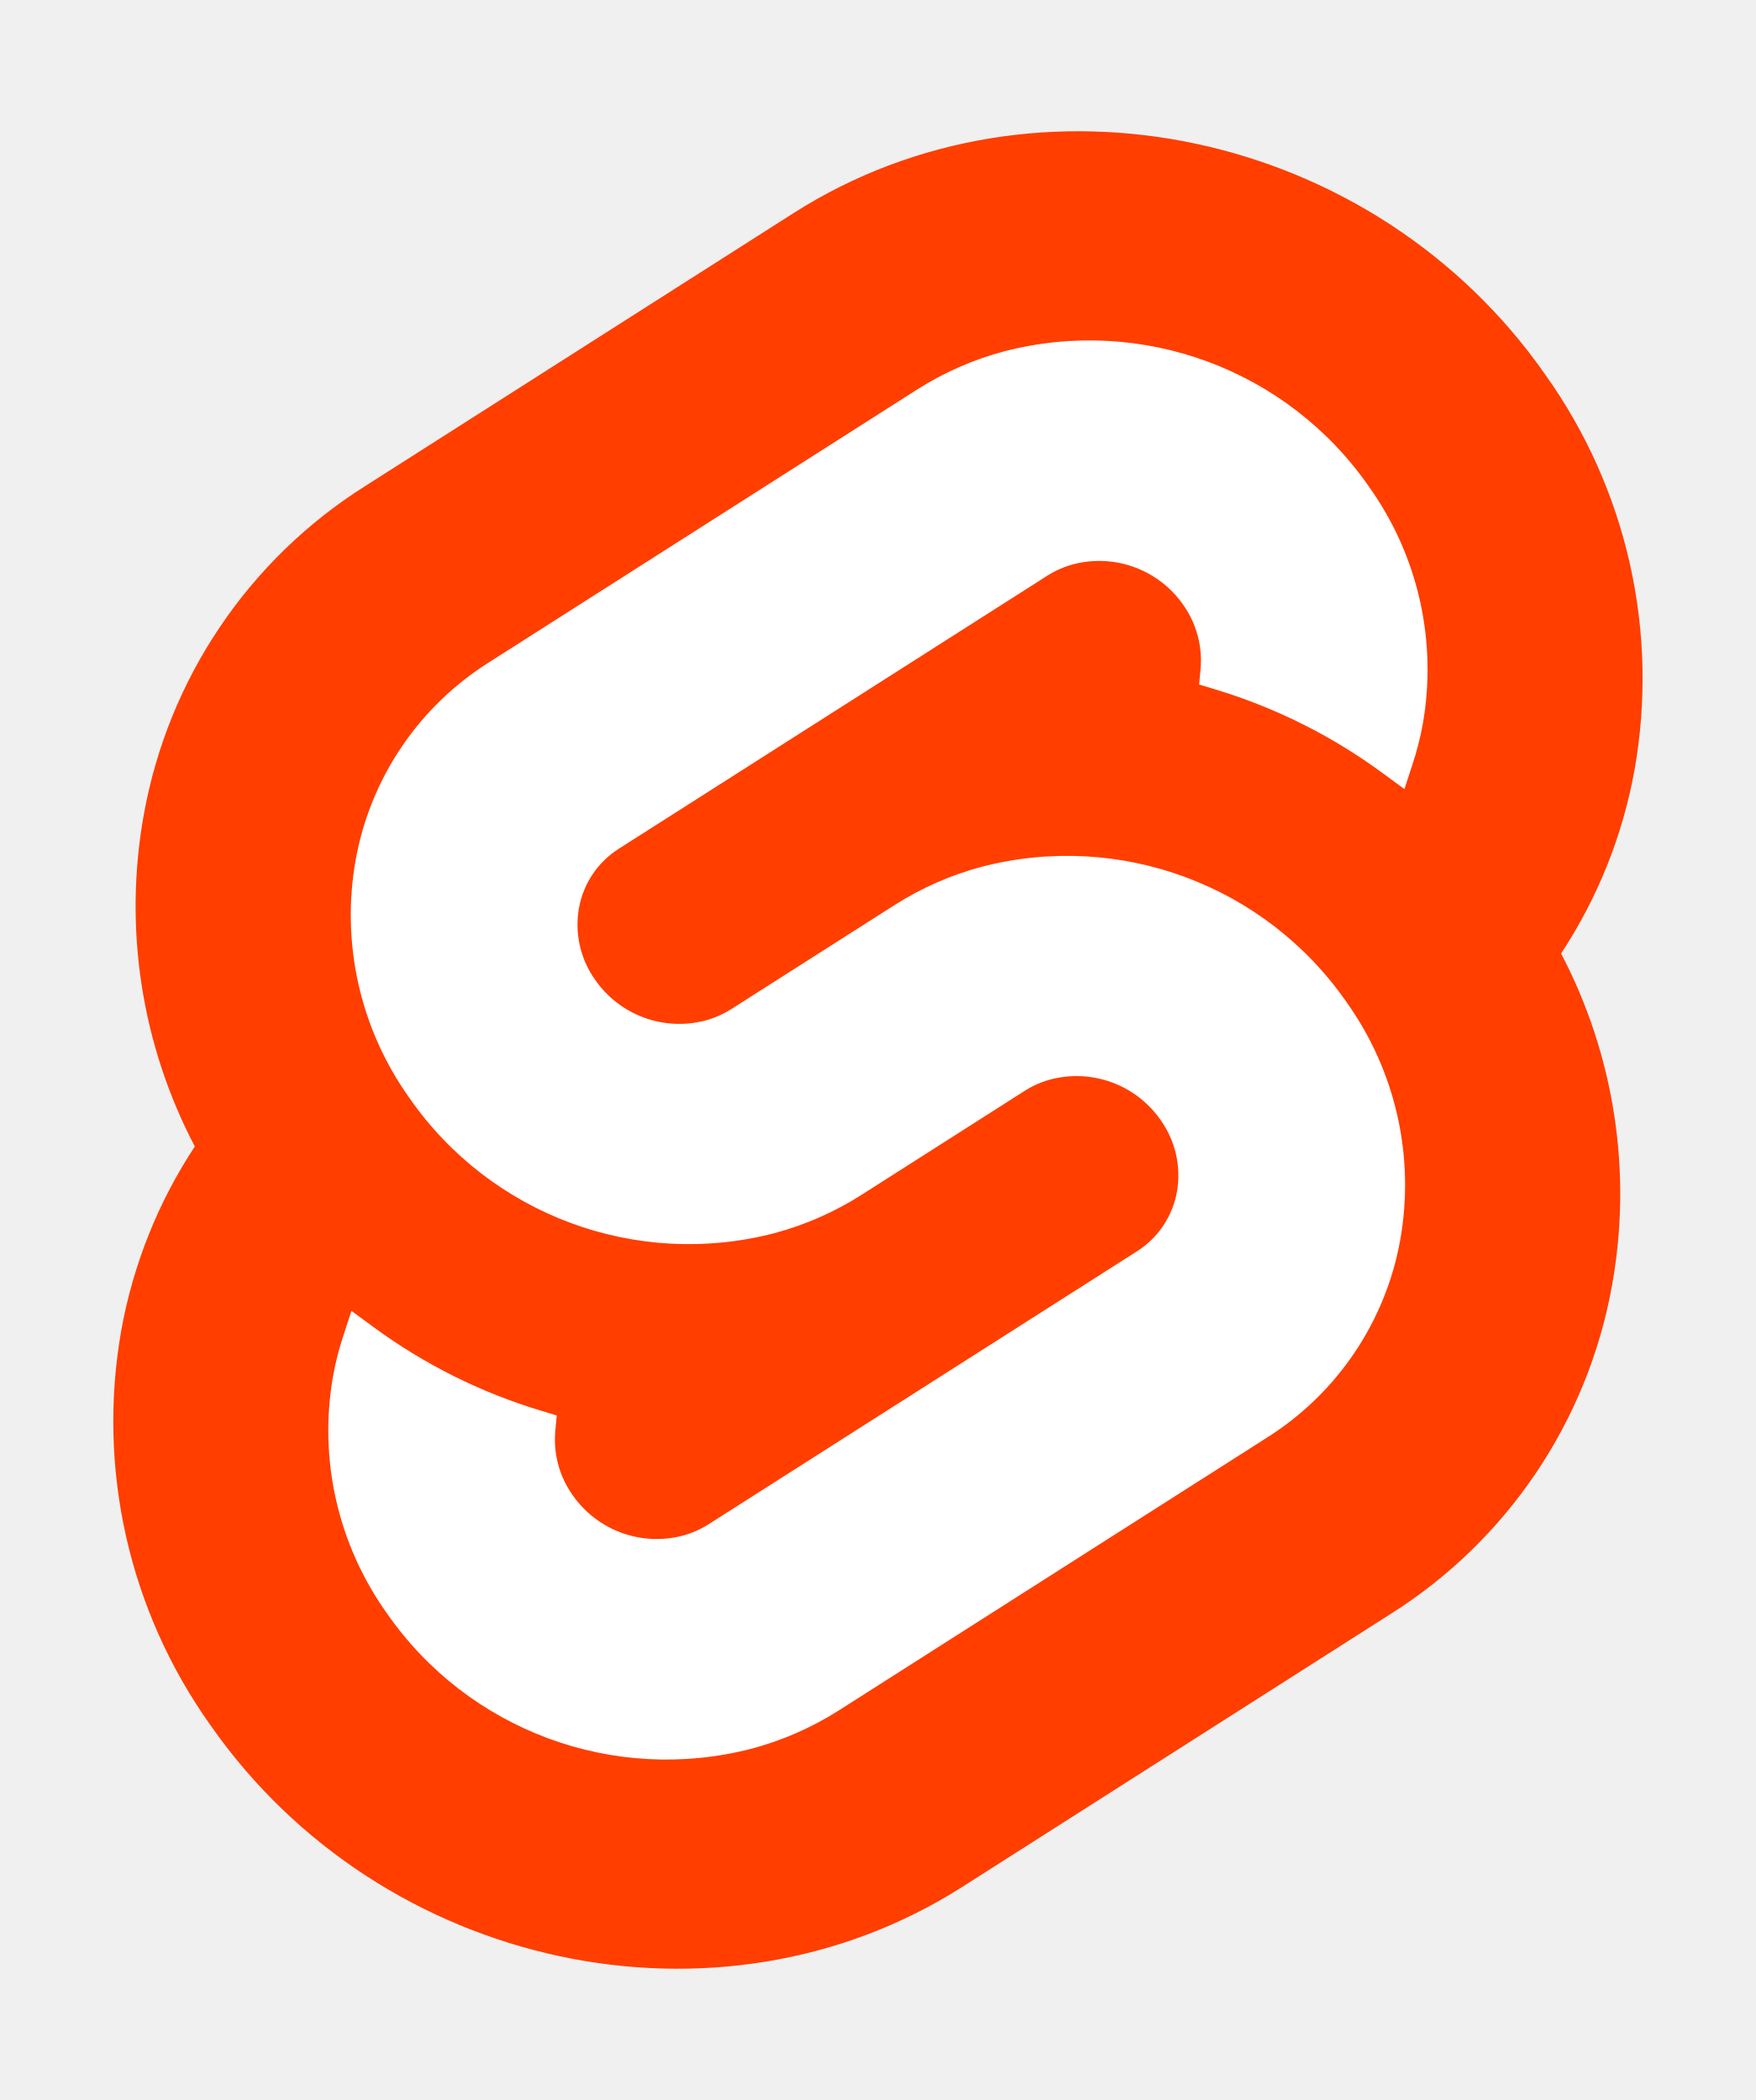
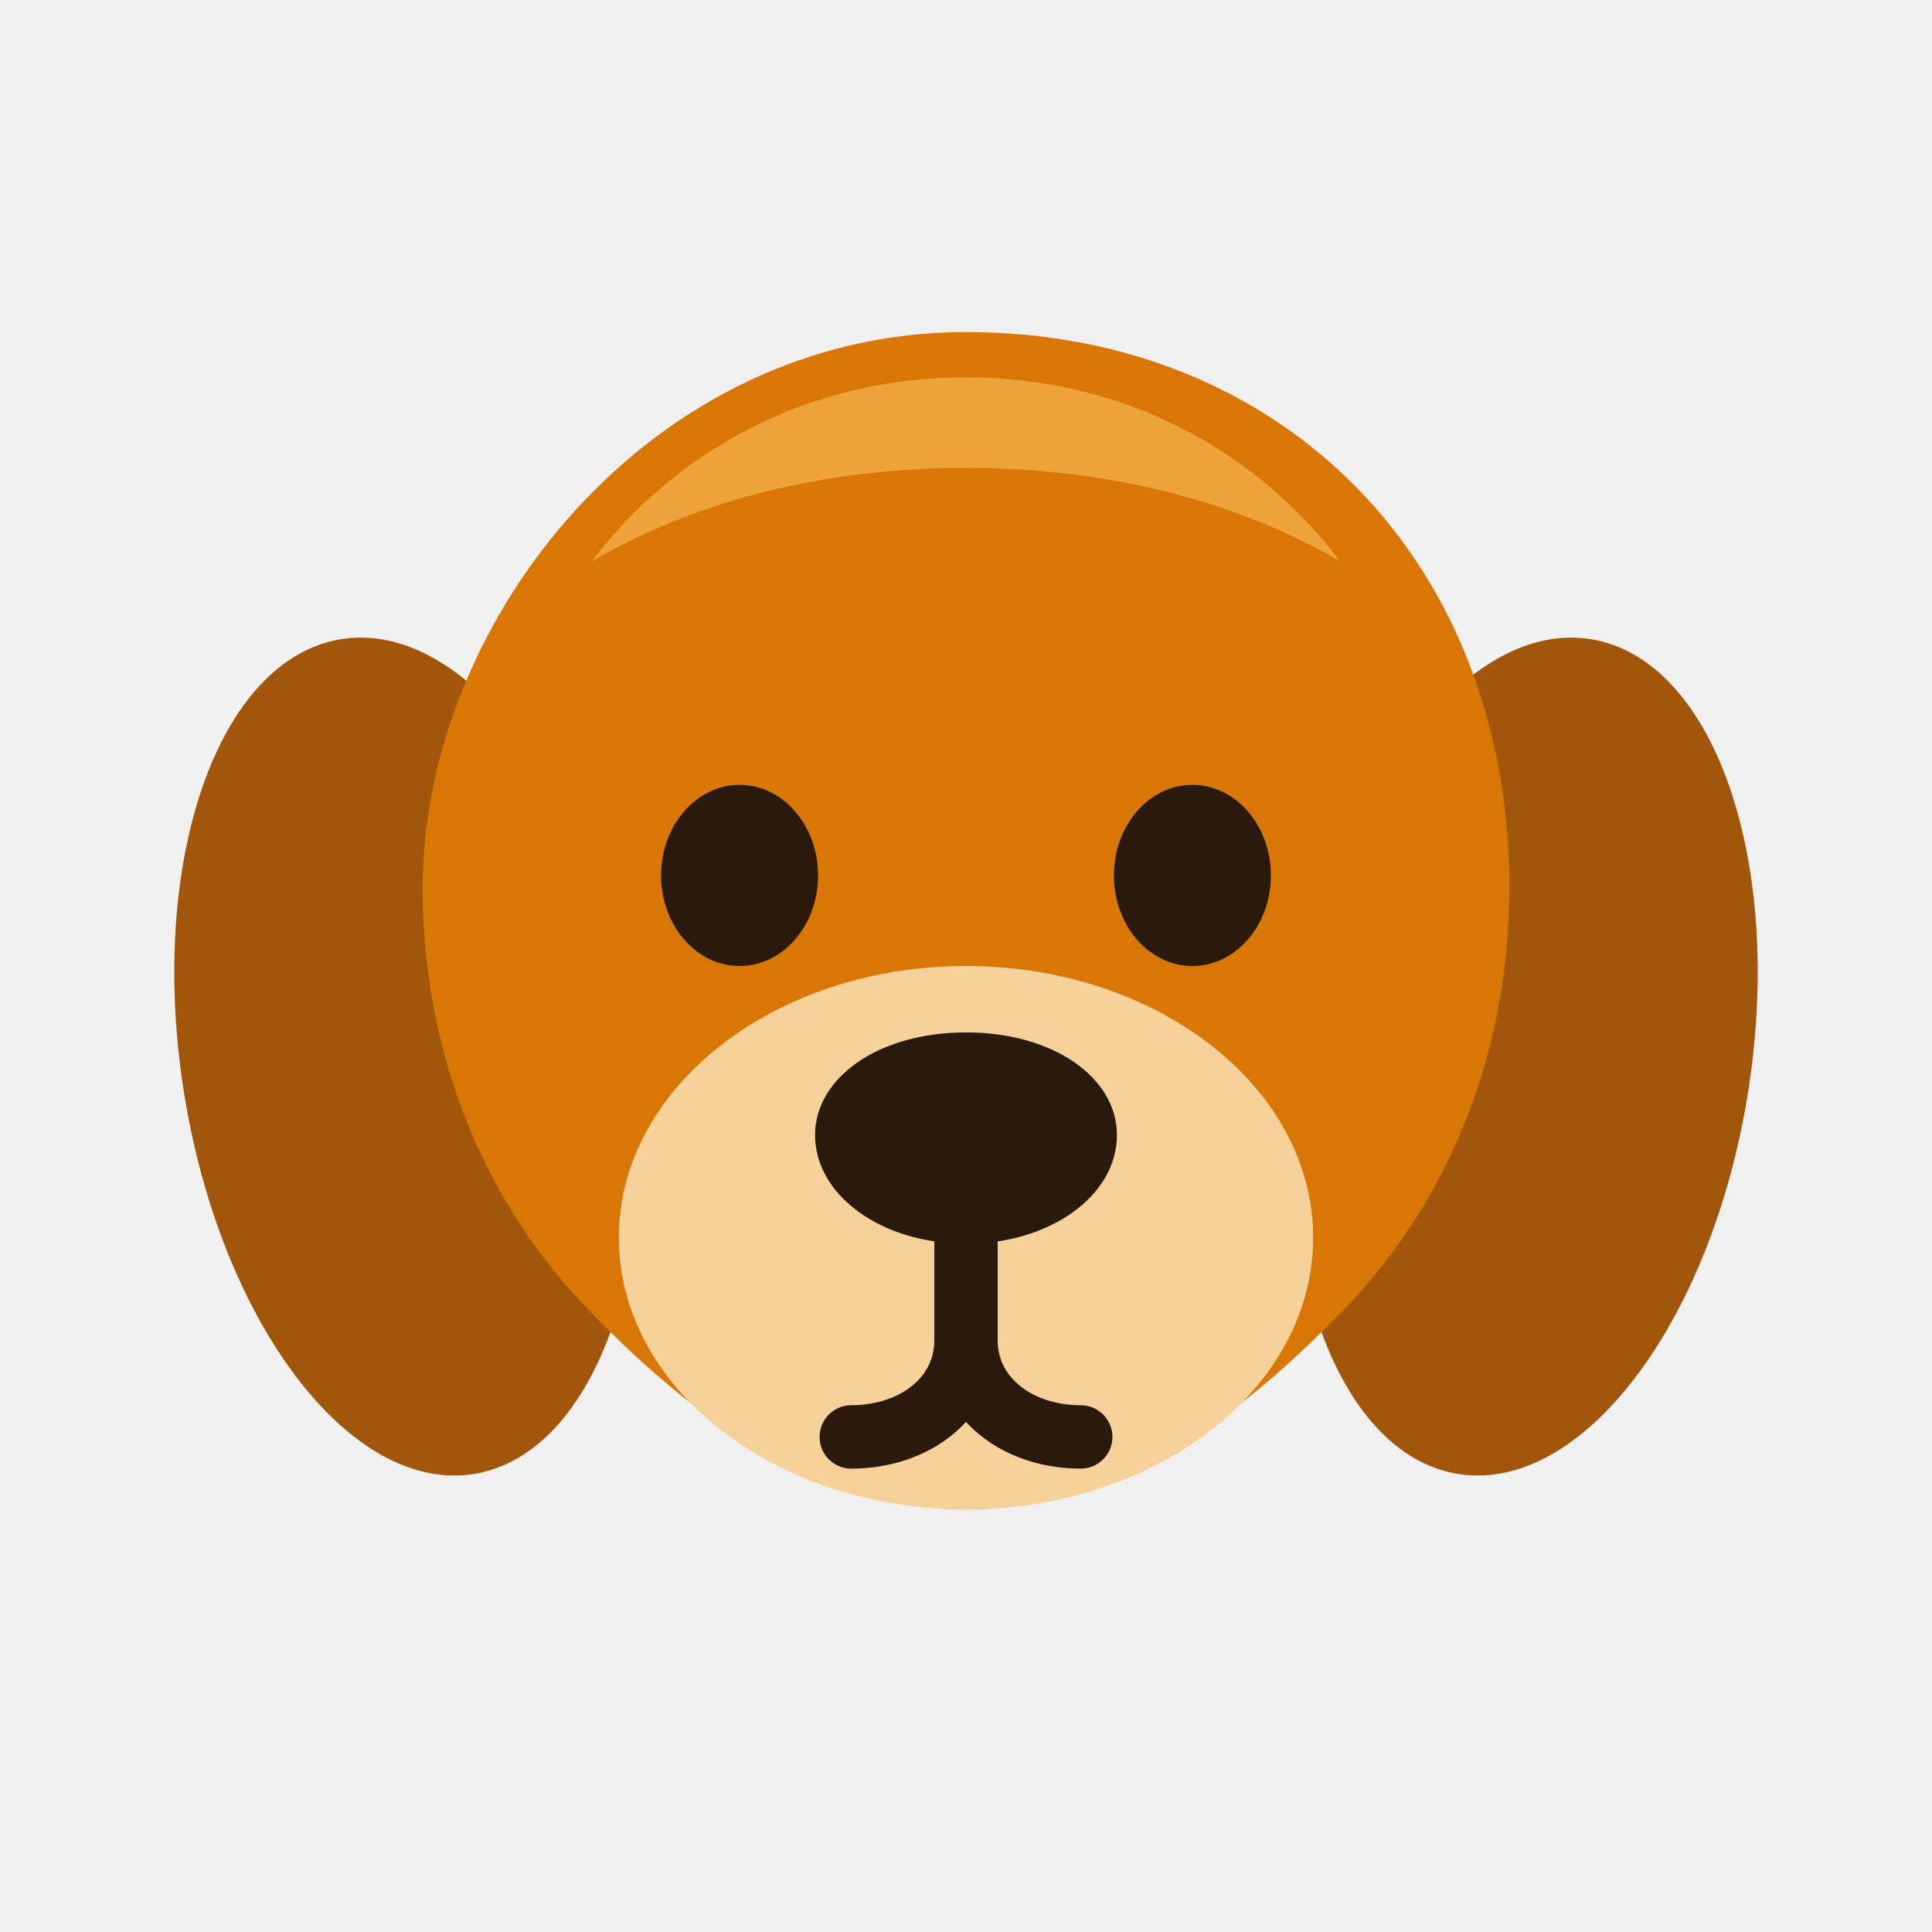
- <svg xmlns="http://www.w3.org/2000/svg" width="107" height="128" viewBox="0 0 107 128">
-   <path d="M94.157 22.819c-10.4-14.885-30.94-19.297-45.792-9.835L22.282 29.608A29.92 29.92 0 0 0 8.764 49.65a31.5 31.5 0 0 0 3.108 20.231 30 30 0 0 0-4.477 11.183 31.9 31.9 0 0 0 5.448 24.116c10.402 14.887 30.942 19.297 45.791 9.835l26.083-16.624A29.92 29.92 0 0 0 98.235 78.35a31.53 31.53 0 0 0-3.105-20.232 30 30 0 0 0 4.474-11.182 31.88 31.88 0 0 0-5.447-24.116" style="fill:#ff3e00" />
-   <path d="M45.817 106.582a20.72 20.72 0 0 1-22.237-8.243 19.17 19.17 0 0 1-3.277-14.503 18 18 0 0 1 .624-2.435l.49-1.498 1.337.981a33.6 33.6 0 0 0 10.203 5.098l.97.294-.09.968a5.85 5.85 0 0 0 1.052 3.878 6.24 6.24 0 0 0 6.695 2.485 5.8 5.8 0 0 0 1.603-.704L69.27 76.28a5.43 5.43 0 0 0 2.45-3.631 5.8 5.8 0 0 0-.987-4.371 6.24 6.24 0 0 0-6.698-2.487 5.7 5.7 0 0 0-1.6.704l-9.953 6.345a19 19 0 0 1-5.296 2.326 20.72 20.72 0 0 1-22.237-8.243 19.17 19.17 0 0 1-3.277-14.502 17.99 17.99 0 0 1 8.13-12.052l26.081-16.623a19 19 0 0 1 5.3-2.329 20.72 20.72 0 0 1 22.237 8.243 19.17 19.17 0 0 1 3.277 14.503 18 18 0 0 1-.624 2.435l-.49 1.498-1.337-.98a33.6 33.6 0 0 0-10.203-5.1l-.97-.294.09-.968a5.86 5.86 0 0 0-1.052-3.878 6.24 6.24 0 0 0-6.696-2.485 5.8 5.8 0 0 0-1.602.704L37.73 51.72a5.42 5.42 0 0 0-2.449 3.63 5.79 5.79 0 0 0 .986 4.372 6.24 6.24 0 0 0 6.698 2.486 5.8 5.8 0 0 0 1.602-.704l9.952-6.342a19 19 0 0 1 5.295-2.328 20.72 20.72 0 0 1 22.237 8.242 19.17 19.17 0 0 1 3.277 14.503 18 18 0 0 1-8.13 12.053l-26.081 16.622a19 19 0 0 1-5.3 2.328" style="fill:#fff" />
+ <svg xmlns="http://www.w3.org/2000/svg" width="64" height="64" viewBox="0 0 64 64" role="img" aria-label="Retriever">
+   <g fill-rule="evenodd">
+     <ellipse cx="13.5" cy="35" rx="7.5" ry="14" fill="#a1560a" transform="rotate(-9 13.5 35)" />
+     <ellipse cx="50.5" cy="35" rx="7.5" ry="14" fill="#a1560a" transform="rotate(9 50.5 35)" />
+     <path d="M32 11c10.5 0 18 7.6 18 18.4 0 5.6-2.1 10.6-5.7 14.2C40.6 47.4 36.6 50 32 50s-8.6-2.6-12.3-6.4C16.1 40 14 35 14 29.4 14 20.6 21.5 11 32 11z" fill="#d97706" />
+     <path d="M32 12.5c5.2 0 9.6 2.4 12.4 6.1-3.4-2-7.7-3.1-12.4-3.1s-9 1.1-12.4 3.1c2.8-3.7 7.2-6.1 12.4-6.1z" fill="#eda23a" />
+     <ellipse cx="32" cy="41" rx="11.5" ry="9" fill="#f6d29a" />
+     <ellipse cx="24.5" cy="29" rx="2.6" ry="3" fill="#2a1a0d" />
+     <ellipse cx="39.5" cy="29" rx="2.6" ry="3" fill="#2a1a0d" />
+     <path d="M32 34.2c2.9 0 5 1.5 5 3.4 0 2-2.2 3.6-5 3.6s-5-1.6-5-3.6c0-1.9 2.1-3.4 5-3.4z" fill="#2a1a0d" />
+     <path d="M32 41.2v3.2M32 44.4c0 1.9-1.7 3.2-3.8 3.2M32 44.4c0 1.9 1.7 3.2 3.8 3.2" fill="none" stroke="#2a1a0d" stroke-width="2.1" stroke-linecap="round" />
+   </g>
</svg>
